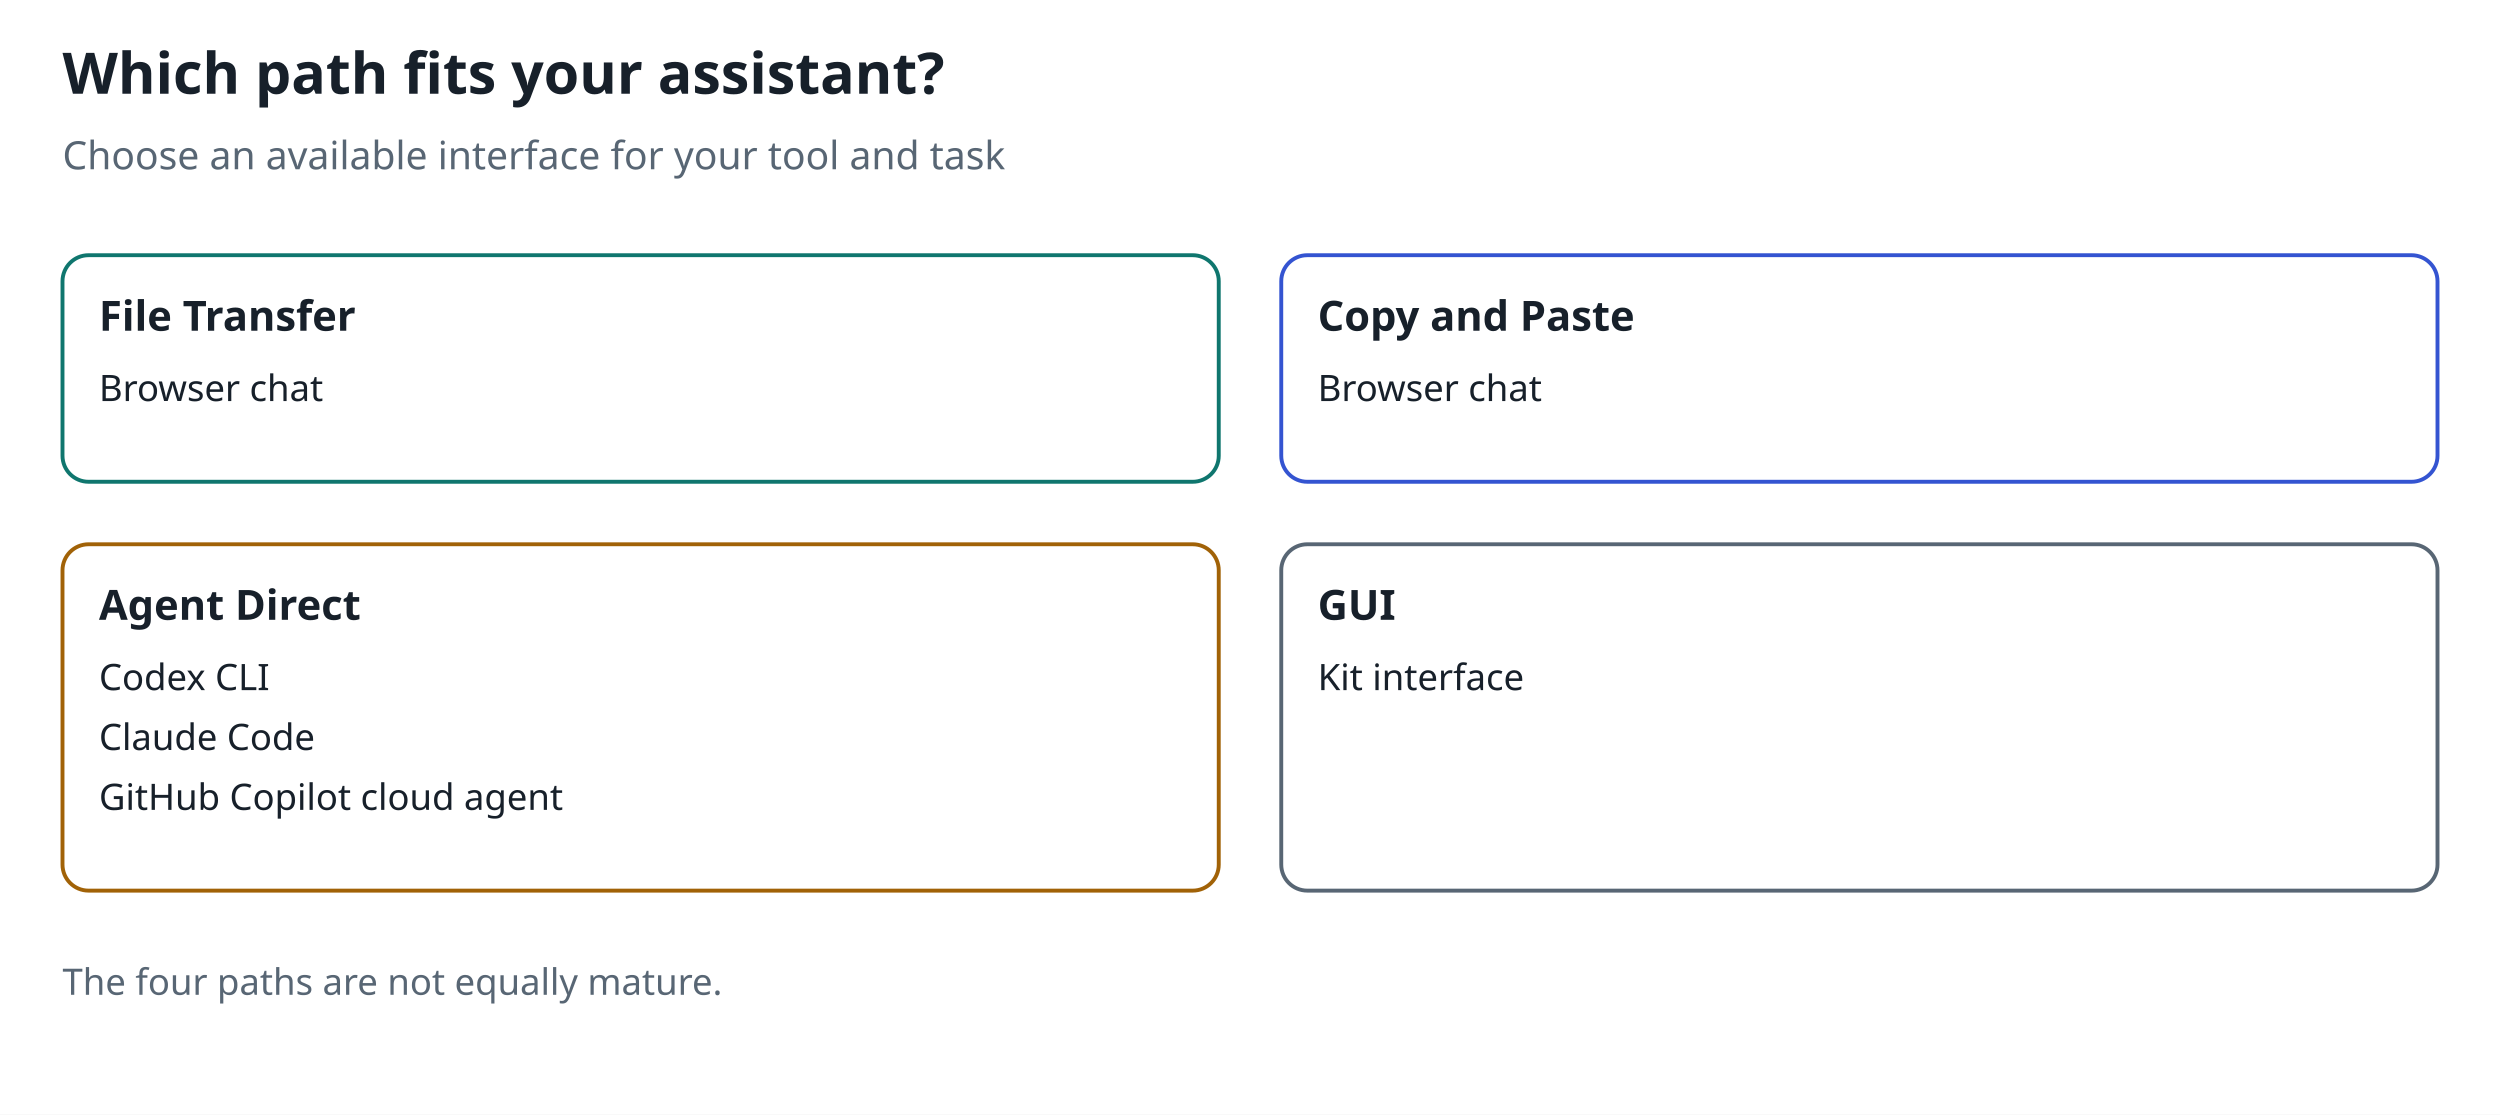
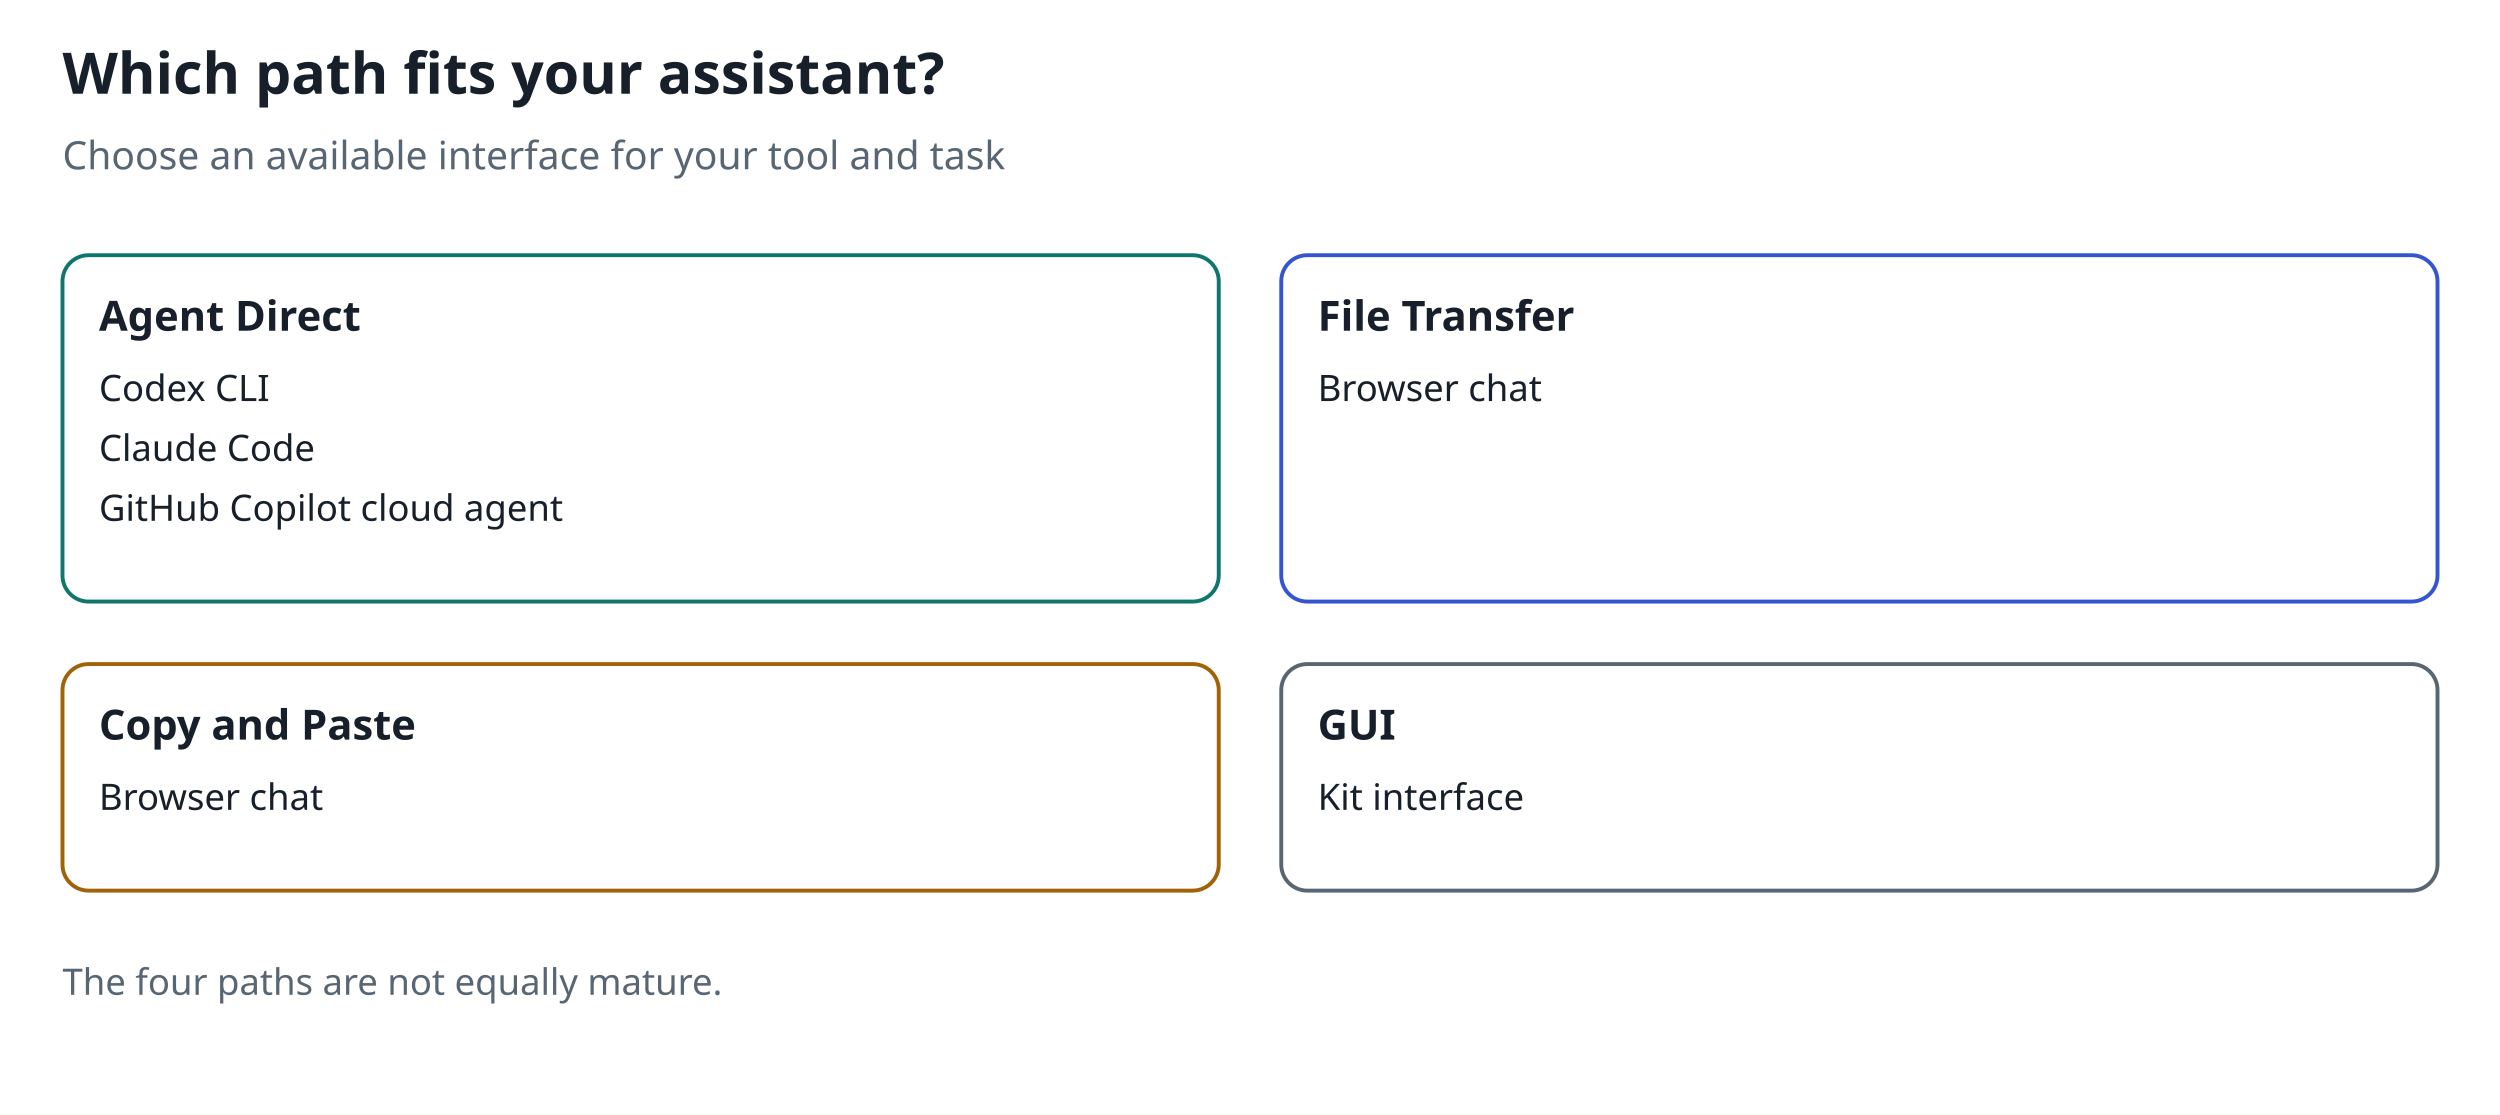
<svg xmlns="http://www.w3.org/2000/svg" viewBox="0 0 960 428" role="img" aria-labelledby="title desc">
  <style>.title{font:700 22px sans-serif;fill:#17202a}.sub{font:15px sans-serif;fill:#586674}.head{font:700 16px sans-serif;fill:#17202a}.body{font:14px sans-serif;fill:#17202a}.foot{font:14px sans-serif;fill:#586674}</style>
  <rect width="960" height="428" fill="#fff" />
  <text x="24" y="36" class="title">Which path fits your assistant?</text>
  <text x="24" y="65" class="sub">Choose an available interface for your tool and task</text>
-   <rect x="24" y="98" width="444" height="87" rx="10" fill="#fff" stroke="#0f766e" stroke-width="1.5" />
-   <text x="38" y="127" class="head">File Transfer</text>
-   <text x="38" y="154" class="body">Browser chat</text>
-   <rect x="492" y="98" width="444" height="87" rx="10" fill="#fff" stroke="#3454d1" stroke-width="1.5" />
-   <text x="506" y="127" class="head">Copy and Paste</text>
+   <rect x="24" y="98" width="444" height="133" rx="10" fill="#fff" stroke="#0f766e" stroke-width="1.5" />
+   <text x="38" y="127" class="head">Agent Direct</text>
+   <text x="38" y="154" class="body">Codex CLI</text>
+   <text x="38" y="177" class="body">Claude Code</text>
+   <text x="38" y="200" class="body">GitHub Copilot cloud agent</text>
+   <rect x="492" y="98" width="444" height="133" rx="10" fill="#fff" stroke="#3454d1" stroke-width="1.5" />
+   <text x="506" y="127" class="head">File Transfer</text>
  <text x="506" y="154" class="body">Browser chat</text>
-   <rect x="24" y="209" width="444" height="133" rx="10" fill="#fff" stroke="#a16207" stroke-width="1.5" />
-   <text x="38" y="238" class="head">Agent Direct</text>
-   <text x="38" y="265" class="body">Codex CLI</text>
-   <text x="38" y="288" class="body">Claude Code</text>
-   <text x="38" y="311" class="body">GitHub Copilot cloud agent</text>
-   <rect x="492" y="209" width="444" height="133" rx="10" fill="#fff" stroke="#586674" stroke-width="1.5" />
-   <text x="506" y="238" class="head">GUI</text>
-   <text x="506" y="265" class="body">Kit interface</text>
+   <rect x="24" y="255" width="444" height="87" rx="10" fill="#fff" stroke="#a16207" stroke-width="1.5" />
+   <text x="38" y="284" class="head">Copy and Paste</text>
+   <text x="38" y="311" class="body">Browser chat</text>
+   <rect x="492" y="255" width="444" height="87" rx="10" fill="#fff" stroke="#586674" stroke-width="1.5" />
+   <text x="506" y="284" class="head">GUI</text>
+   <text x="506" y="311" class="body">Kit interface</text>
  <text x="24" y="382" class="foot">The four paths are not equally mature.</text>
</svg>
